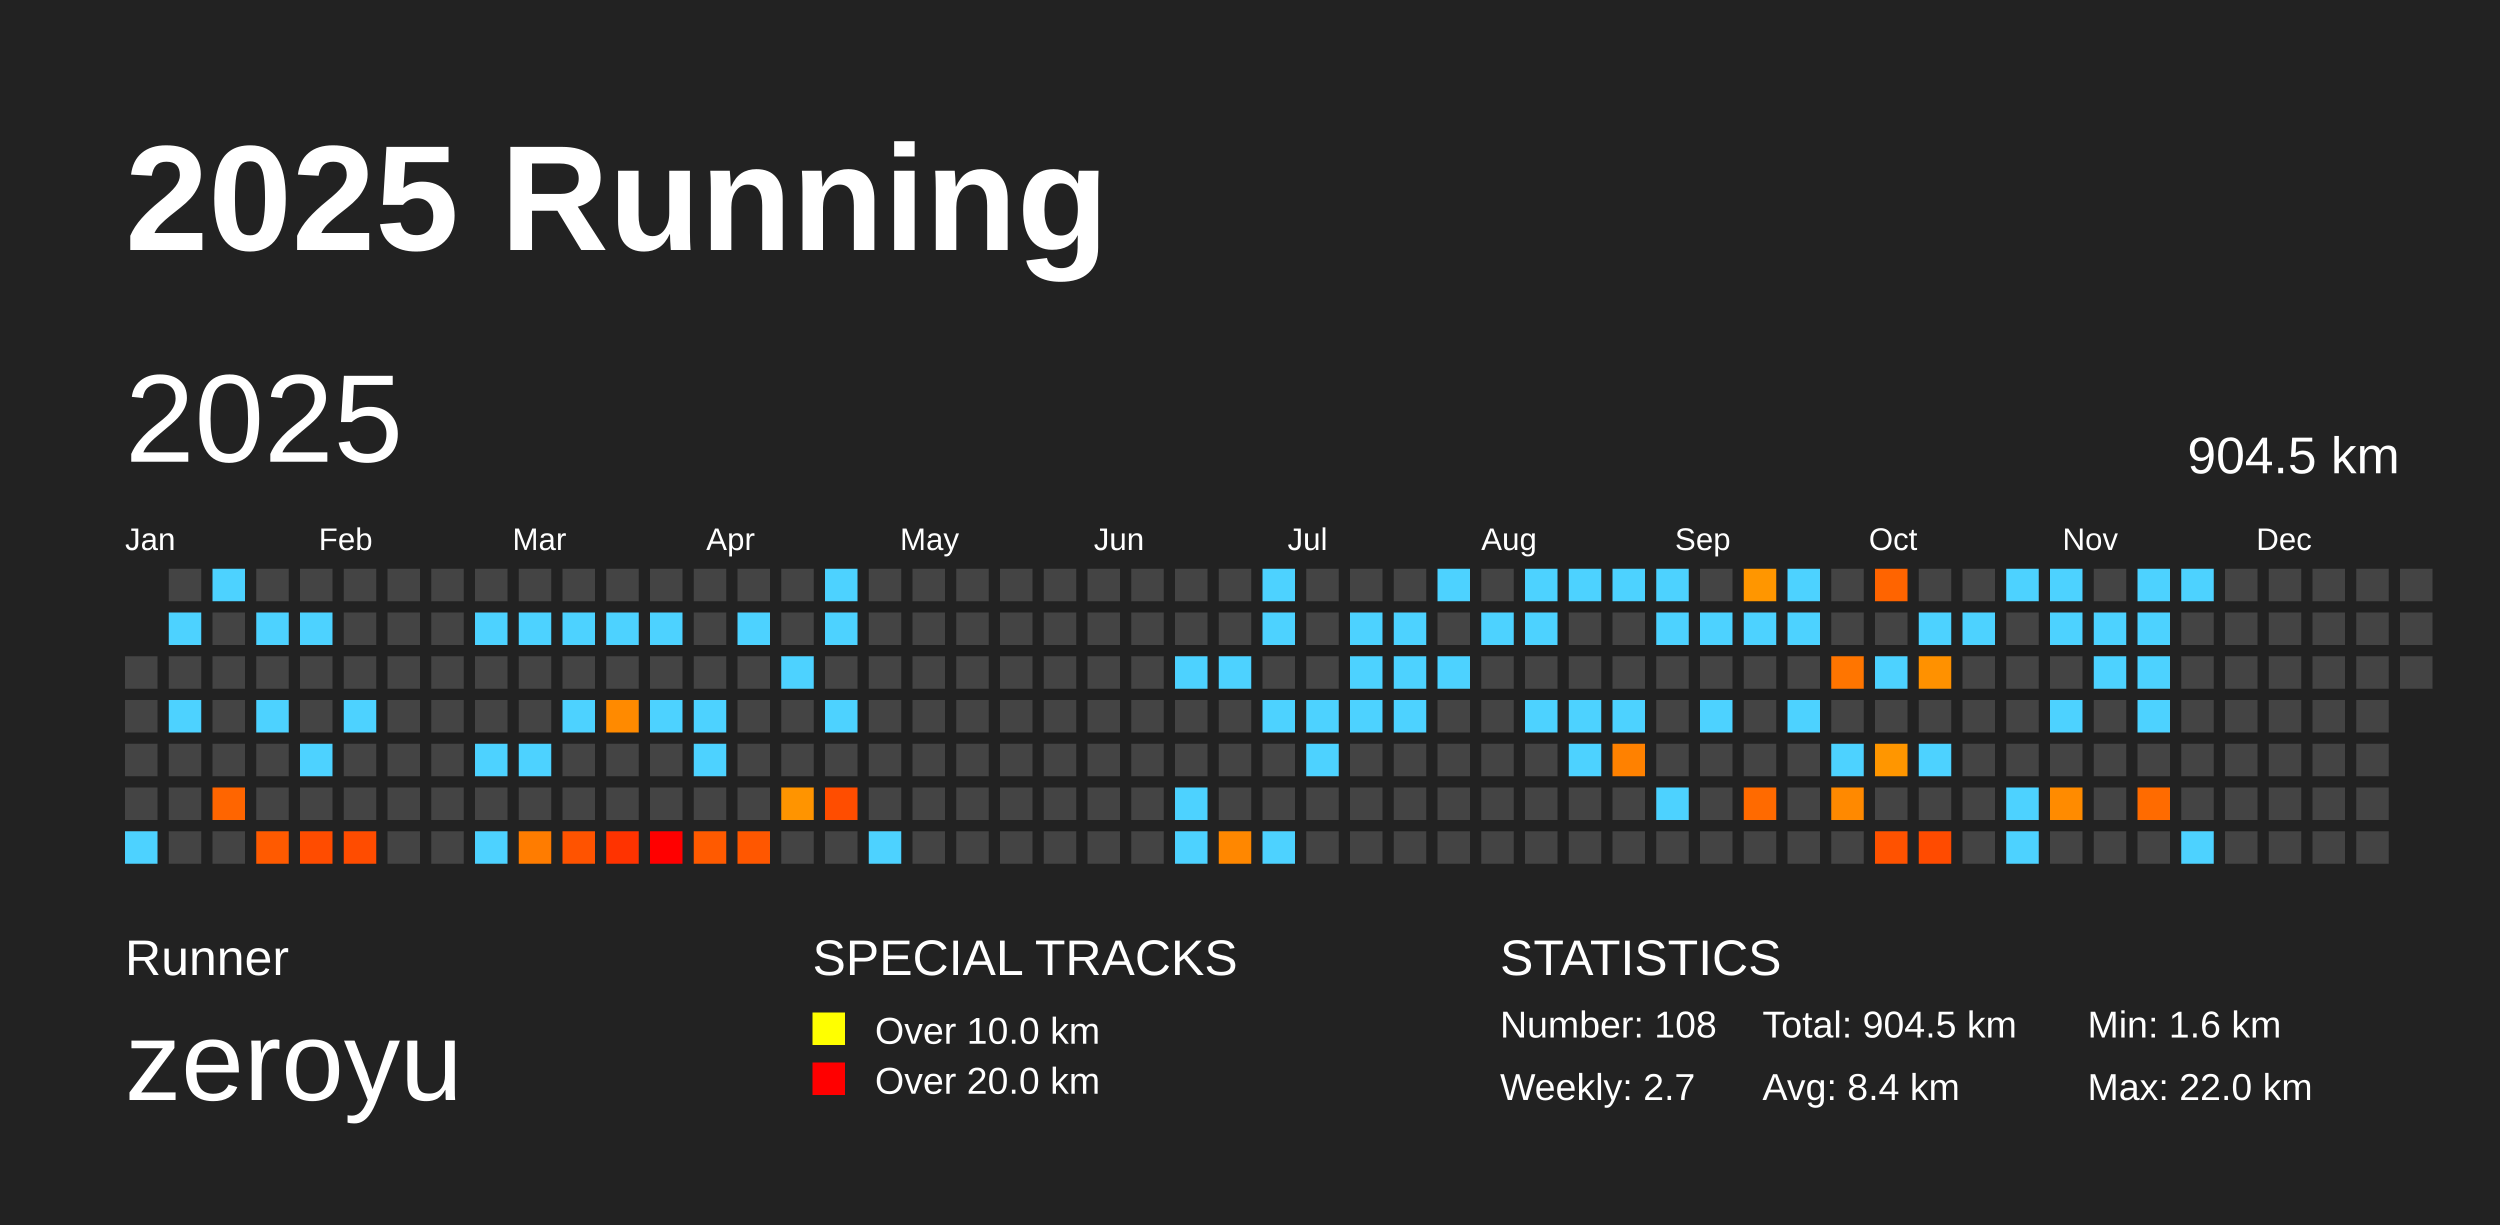
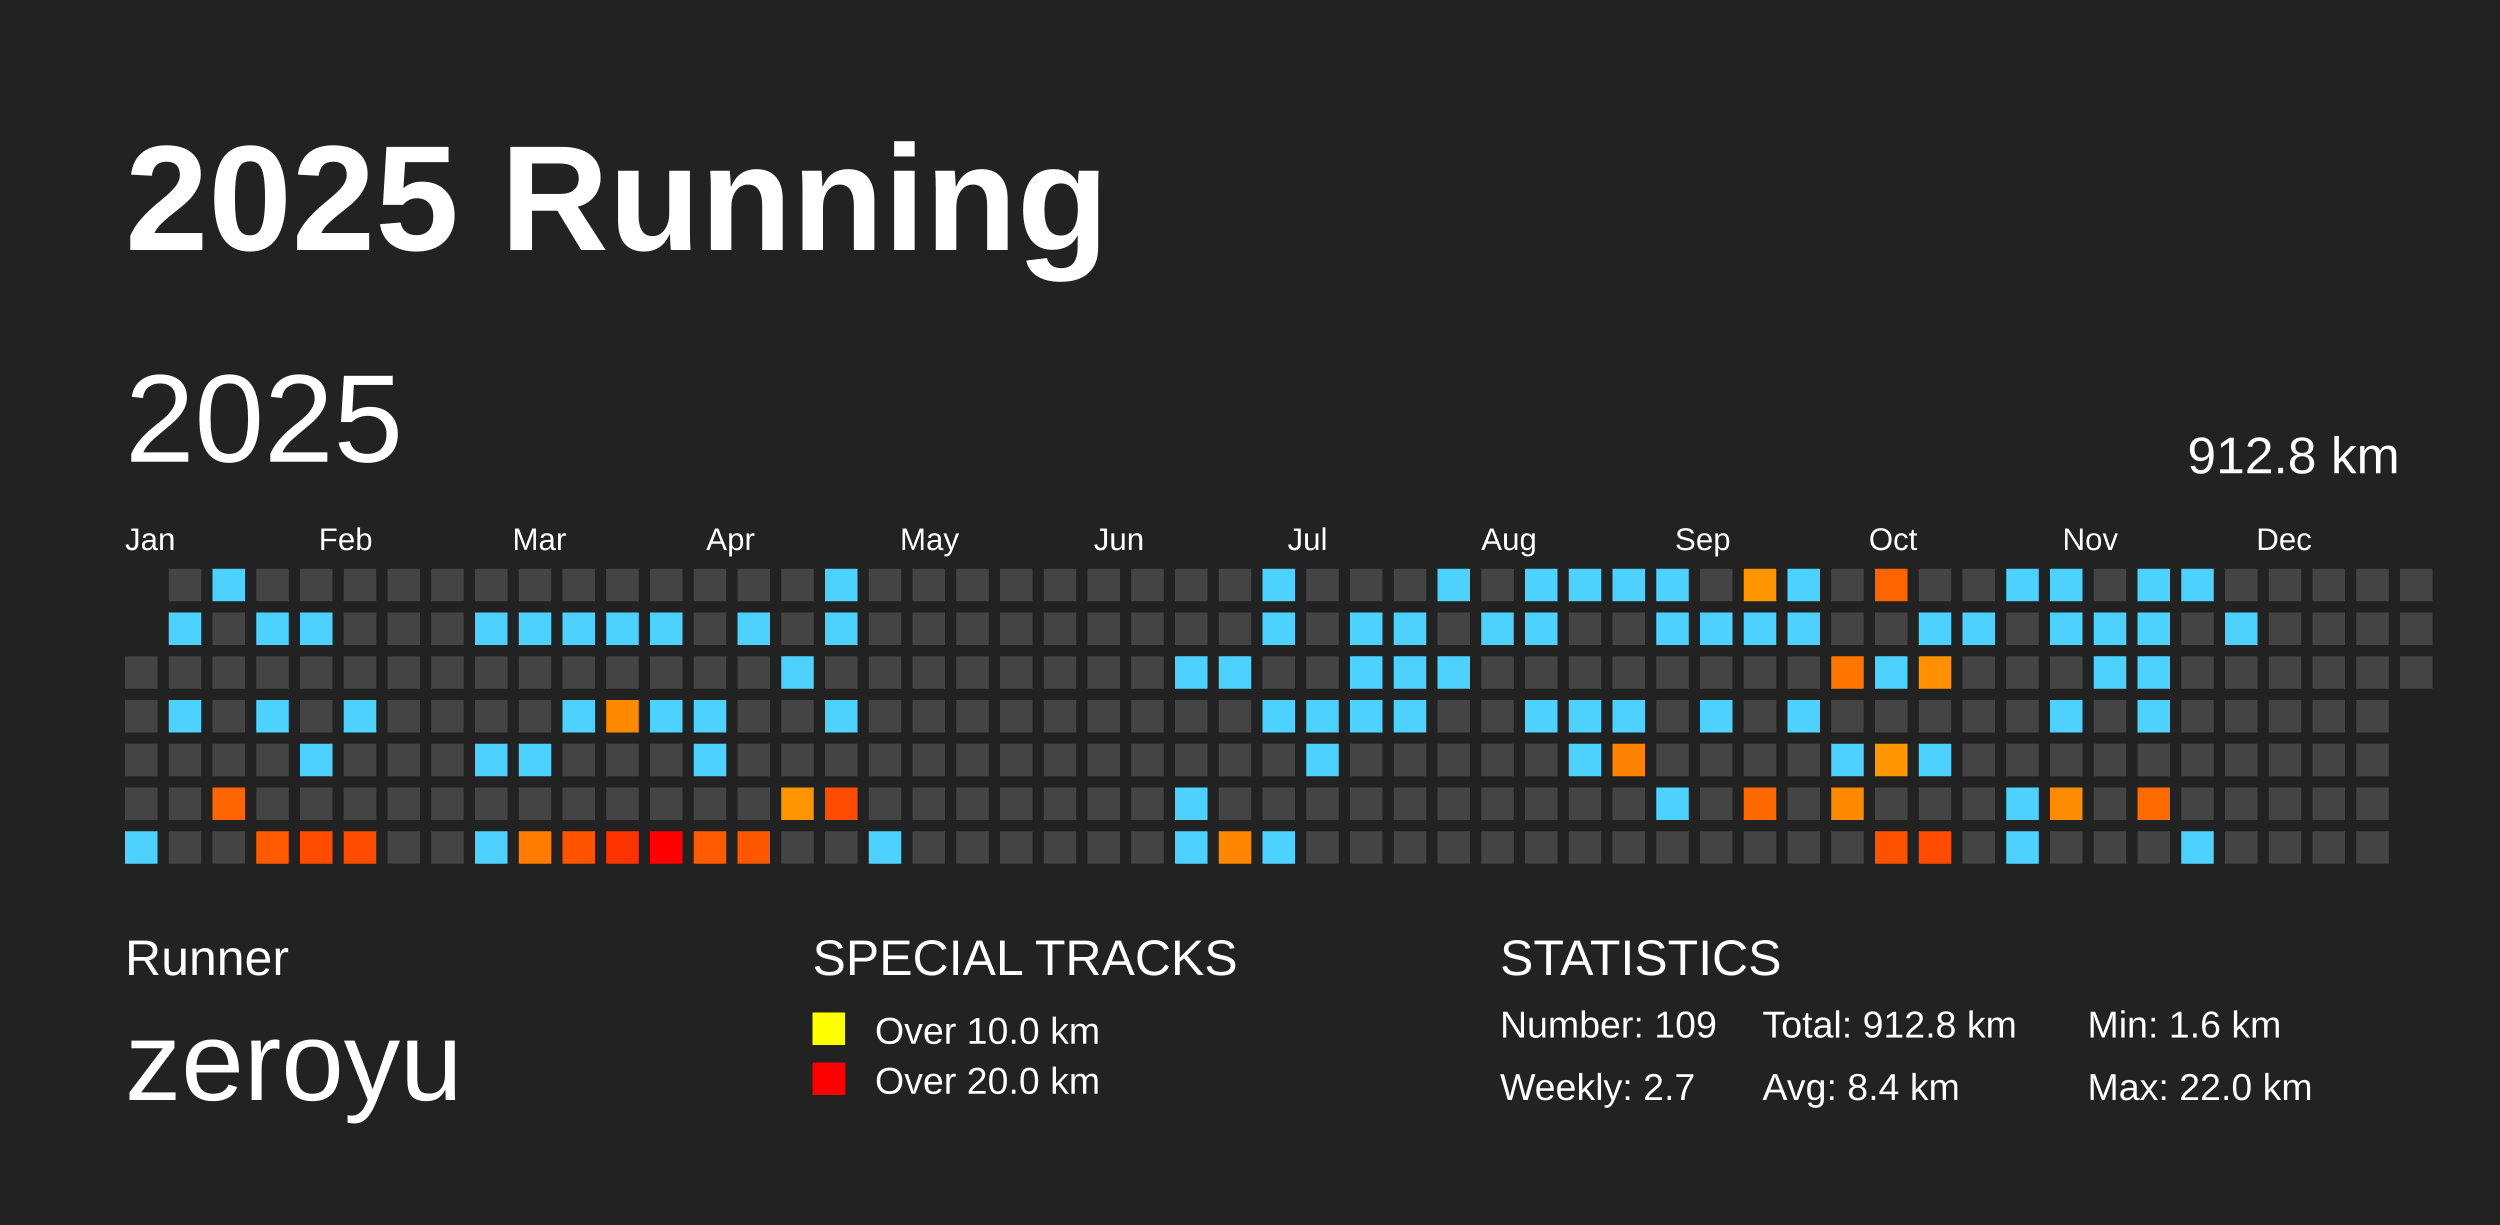
<svg xmlns="http://www.w3.org/2000/svg" baseProfile="full" height="98mm" version="1.1" viewBox="0,0,200,98" width="200mm">
  <defs />
  <rect fill="#222222" height="98" width="200" x="0" y="0" />
  <text fill="#FFFFFF" style="font-size:12px; font-family:Arial; font-weight:bold;" x="10" y="20">2025 Running</text>
  <text fill="#FFFFFF" style="font-size:4px; font-family:Arial" x="10" y="78">Runner</text>
  <text fill="#FFFFFF" style="font-size:9px; font-family:Arial" x="10" y="88">zeroyu</text>
  <text fill="#FFFFFF" style="font-size:4px; font-family:Arial" x="65" y="78">SPECIAL TRACKS</text>
  <rect fill="yellow" height="2.6" width="2.6" x="65" y="81" />
  <text fill="#FFFFFF" style="font-size:3px; font-family:Arial" x="70" y="83.5">Over 10.0 km</text>
  <rect fill="red" height="2.6" width="2.6" x="65" y="85" />
  <text fill="#FFFFFF" style="font-size:3px; font-family:Arial" x="70" y="87.5">Over 20.0 km</text>
  <text fill="#FFFFFF" style="font-size:4px; font-family:Arial" x="120" y="78">STATISTICS</text>
-   <text fill="#FFFFFF" style="font-size:3px; font-family:Arial" x="120" y="83">Number: 108</text>
+   <text fill="#FFFFFF" style="font-size:3px; font-family:Arial" x="120" y="83">Number: 109</text>
  <text fill="#FFFFFF" style="font-size:3px; font-family:Arial" x="120" y="88">Weekly: 2.7</text>
-   <text fill="#FFFFFF" style="font-size:3px; font-family:Arial" x="141" y="83">Total: 904.5 km</text>
+   <text fill="#FFFFFF" style="font-size:3px; font-family:Arial" x="141" y="83">Total: 912.8 km</text>
  <text fill="#FFFFFF" style="font-size:3px; font-family:Arial" x="141" y="88">Avg: 8.4 km</text>
  <text fill="#FFFFFF" style="font-size:3px; font-family:Arial" x="167" y="83">Min: 1.6 km</text>
  <text fill="#FFFFFF" style="font-size:3px; font-family:Arial" x="167" y="88">Max: 22.0 km</text>
  <text dominant-baseline="hanging" fill="#FFFFFF" style="font-size:10.0px; font-family:Arial;" x="10" y="30">2025</text>
-   <text dominant-baseline="hanging" fill="#FFFFFF" style="font-size:4.125px; font-family:Arial;" x="175" y="35">904.5 km</text>
+   <text dominant-baseline="hanging" fill="#FFFFFF" style="font-size:4.125px; font-family:Arial;" x="175" y="35">912.8 km</text>
  <text fill="#FFFFFF" style="font-size:2.5px; font-family:Arial" x="10.0" y="44">Jan</text>
  <text fill="#FFFFFF" style="font-size:2.5px; font-family:Arial" x="25.5" y="44">Feb</text>
  <text fill="#FFFFFF" style="font-size:2.5px; font-family:Arial" x="41.0" y="44">Mar</text>
  <text fill="#FFFFFF" style="font-size:2.5px; font-family:Arial" x="56.5" y="44">Apr</text>
  <text fill="#FFFFFF" style="font-size:2.5px; font-family:Arial" x="72.0" y="44">May</text>
  <text fill="#FFFFFF" style="font-size:2.5px; font-family:Arial" x="87.5" y="44">Jun</text>
  <text fill="#FFFFFF" style="font-size:2.5px; font-family:Arial" x="103.0" y="44">Jul</text>
  <text fill="#FFFFFF" style="font-size:2.5px; font-family:Arial" x="118.5" y="44">Aug</text>
  <text fill="#FFFFFF" style="font-size:2.5px; font-family:Arial" x="134.0" y="44">Sep</text>
  <text fill="#FFFFFF" style="font-size:2.5px; font-family:Arial" x="149.5" y="44">Oct</text>
  <text fill="#FFFFFF" style="font-size:2.5px; font-family:Arial" x="165.0" y="44">Nov</text>
  <text fill="#FFFFFF" style="font-size:2.5px; font-family:Arial" x="180.5" y="44">Dec</text>
  <rect fill="#444444" height="2.6" width="2.6" x="10.0" y="52.5" />
  <rect fill="#444444" height="2.6" width="2.6" x="10.0" y="56.0" />
  <rect fill="#444444" height="2.6" width="2.6" x="10.0" y="59.5" />
  <rect fill="#444444" height="2.6" width="2.6" x="10.0" y="63.0" />
  <rect fill="#4dd2ff" height="2.6" width="2.6" x="10.0" y="66.5" />
  <rect fill="#444444" height="2.6" width="2.6" x="13.5" y="45.5" />
  <rect fill="#4dd2ff" height="2.6" width="2.6" x="13.5" y="49.0" />
  <rect fill="#444444" height="2.6" width="2.6" x="13.5" y="52.5" />
  <rect fill="#4dd2ff" height="2.6" width="2.6" x="13.5" y="56.0" />
  <rect fill="#444444" height="2.6" width="2.6" x="13.5" y="59.5" />
  <rect fill="#444444" height="2.6" width="2.6" x="13.5" y="63.0" />
  <rect fill="#444444" height="2.6" width="2.6" x="13.5" y="66.5" />
  <rect fill="#4dd2ff" height="2.6" width="2.6" x="17.0" y="45.5" />
  <rect fill="#444444" height="2.6" width="2.6" x="17.0" y="49.0" />
  <rect fill="#444444" height="2.6" width="2.6" x="17.0" y="52.5" />
  <rect fill="#444444" height="2.6" width="2.6" x="17.0" y="56.0" />
  <rect fill="#444444" height="2.6" width="2.6" x="17.0" y="59.5" />
  <rect fill="#ff6500" height="2.6" width="2.6" x="17.0" y="63.0" />
  <rect fill="#444444" height="2.6" width="2.6" x="17.0" y="66.5" />
  <rect fill="#444444" height="2.6" width="2.6" x="20.5" y="45.5" />
  <rect fill="#4dd2ff" height="2.6" width="2.6" x="20.5" y="49.0" />
  <rect fill="#444444" height="2.6" width="2.6" x="20.5" y="52.5" />
  <rect fill="#4dd2ff" height="2.6" width="2.6" x="20.5" y="56.0" />
  <rect fill="#444444" height="2.6" width="2.6" x="20.5" y="59.5" />
  <rect fill="#444444" height="2.6" width="2.6" x="20.5" y="63.0" />
  <rect fill="#ff5a00" height="2.6" width="2.6" x="20.5" y="66.5" />
  <rect fill="#444444" height="2.6" width="2.6" x="24.0" y="45.5" />
  <rect fill="#4dd2ff" height="2.6" width="2.6" x="24.0" y="49.0" />
  <rect fill="#444444" height="2.6" width="2.6" x="24.0" y="52.5" />
  <rect fill="#444444" height="2.6" width="2.6" x="24.0" y="56.0" />
  <rect fill="#4dd2ff" height="2.6" width="2.6" x="24.0" y="59.5" />
  <rect fill="#444444" height="2.6" width="2.6" x="24.0" y="63.0" />
  <rect fill="#ff4c00" height="2.6" width="2.6" x="24.0" y="66.5" />
  <rect fill="#444444" height="2.6" width="2.6" x="27.5" y="45.5" />
  <rect fill="#444444" height="2.6" width="2.6" x="27.5" y="49.0" />
  <rect fill="#444444" height="2.6" width="2.6" x="27.5" y="52.5" />
  <rect fill="#4dd2ff" height="2.6" width="2.6" x="27.5" y="56.0" />
  <rect fill="#444444" height="2.6" width="2.6" x="27.5" y="59.5" />
  <rect fill="#444444" height="2.6" width="2.6" x="27.5" y="63.0" />
  <rect fill="#ff4c00" height="2.6" width="2.6" x="27.5" y="66.5" />
  <rect fill="#444444" height="2.6" width="2.6" x="31.0" y="45.5" />
  <rect fill="#444444" height="2.6" width="2.6" x="31.0" y="49.0" />
  <rect fill="#444444" height="2.6" width="2.6" x="31.0" y="52.5" />
  <rect fill="#444444" height="2.6" width="2.6" x="31.0" y="56.0" />
  <rect fill="#444444" height="2.6" width="2.6" x="31.0" y="59.5" />
  <rect fill="#444444" height="2.6" width="2.6" x="31.0" y="63.0" />
  <rect fill="#444444" height="2.6" width="2.6" x="31.0" y="66.5" />
  <rect fill="#444444" height="2.6" width="2.6" x="34.5" y="45.5" />
  <rect fill="#444444" height="2.6" width="2.6" x="34.5" y="49.0" />
  <rect fill="#444444" height="2.6" width="2.6" x="34.5" y="52.5" />
  <rect fill="#444444" height="2.6" width="2.6" x="34.5" y="56.0" />
  <rect fill="#444444" height="2.6" width="2.6" x="34.5" y="59.5" />
  <rect fill="#444444" height="2.6" width="2.6" x="34.5" y="63.0" />
  <rect fill="#444444" height="2.6" width="2.6" x="34.5" y="66.5" />
  <rect fill="#444444" height="2.6" width="2.6" x="38.0" y="45.5" />
  <rect fill="#4dd2ff" height="2.6" width="2.6" x="38.0" y="49.0" />
  <rect fill="#444444" height="2.6" width="2.6" x="38.0" y="52.5" />
  <rect fill="#444444" height="2.6" width="2.6" x="38.0" y="56.0" />
  <rect fill="#4dd2ff" height="2.6" width="2.6" x="38.0" y="59.5" />
  <rect fill="#444444" height="2.6" width="2.6" x="38.0" y="63.0" />
  <rect fill="#4dd2ff" height="2.6" width="2.6" x="38.0" y="66.5" />
  <rect fill="#444444" height="2.6" width="2.6" x="41.5" y="45.5" />
  <rect fill="#4dd2ff" height="2.6" width="2.6" x="41.5" y="49.0" />
  <rect fill="#444444" height="2.6" width="2.6" x="41.5" y="52.5" />
  <rect fill="#444444" height="2.6" width="2.6" x="41.5" y="56.0" />
  <rect fill="#4dd2ff" height="2.6" width="2.6" x="41.5" y="59.5" />
  <rect fill="#444444" height="2.6" width="2.6" x="41.5" y="63.0" />
  <rect fill="#ff7c00" height="2.6" width="2.6" x="41.5" y="66.5" />
  <rect fill="#444444" height="2.6" width="2.6" x="45.0" y="45.5" />
  <rect fill="#4dd2ff" height="2.6" width="2.6" x="45.0" y="49.0" />
  <rect fill="#444444" height="2.6" width="2.6" x="45.0" y="52.5" />
  <rect fill="#4dd2ff" height="2.6" width="2.6" x="45.0" y="56.0" />
  <rect fill="#444444" height="2.6" width="2.6" x="45.0" y="59.5" />
  <rect fill="#444444" height="2.6" width="2.6" x="45.0" y="63.0" />
  <rect fill="#ff5300" height="2.6" width="2.6" x="45.0" y="66.5" />
  <rect fill="#444444" height="2.6" width="2.6" x="48.5" y="45.5" />
  <rect fill="#4dd2ff" height="2.6" width="2.6" x="48.5" y="49.0" />
  <rect fill="#444444" height="2.6" width="2.6" x="48.5" y="52.5" />
  <rect fill="#ff8a00" height="2.6" width="2.6" x="48.5" y="56.0" />
  <rect fill="#444444" height="2.6" width="2.6" x="48.5" y="59.5" />
  <rect fill="#444444" height="2.6" width="2.6" x="48.5" y="63.0" />
  <rect fill="#ff3300" height="2.6" width="2.6" x="48.5" y="66.5" />
  <rect fill="#444444" height="2.6" width="2.6" x="52.0" y="45.5" />
  <rect fill="#4dd2ff" height="2.6" width="2.6" x="52.0" y="49.0" />
  <rect fill="#444444" height="2.6" width="2.6" x="52.0" y="52.5" />
  <rect fill="#4dd2ff" height="2.6" width="2.6" x="52.0" y="56.0" />
  <rect fill="#444444" height="2.6" width="2.6" x="52.0" y="59.5" />
  <rect fill="#444444" height="2.6" width="2.6" x="52.0" y="63.0" />
  <rect fill="red" height="2.6" width="2.6" x="52.0" y="66.5" />
  <rect fill="#444444" height="2.6" width="2.6" x="55.5" y="45.5" />
  <rect fill="#444444" height="2.6" width="2.6" x="55.5" y="49.0" />
  <rect fill="#444444" height="2.6" width="2.6" x="55.5" y="52.5" />
  <rect fill="#4dd2ff" height="2.6" width="2.6" x="55.5" y="56.0" />
  <rect fill="#4dd2ff" height="2.6" width="2.6" x="55.5" y="59.5" />
  <rect fill="#444444" height="2.6" width="2.6" x="55.5" y="63.0" />
  <rect fill="#ff5a00" height="2.6" width="2.6" x="55.5" y="66.5" />
  <rect fill="#444444" height="2.6" width="2.6" x="59.0" y="45.5" />
  <rect fill="#4dd2ff" height="2.6" width="2.6" x="59.0" y="49.0" />
  <rect fill="#444444" height="2.6" width="2.6" x="59.0" y="52.5" />
  <rect fill="#444444" height="2.6" width="2.6" x="59.0" y="56.0" />
  <rect fill="#444444" height="2.6" width="2.6" x="59.0" y="59.5" />
  <rect fill="#444444" height="2.6" width="2.6" x="59.0" y="63.0" />
  <rect fill="#ff5700" height="2.6" width="2.6" x="59.0" y="66.5" />
  <rect fill="#444444" height="2.6" width="2.6" x="62.5" y="45.5" />
  <rect fill="#444444" height="2.6" width="2.6" x="62.5" y="49.0" />
  <rect fill="#4dd2ff" height="2.6" width="2.6" x="62.5" y="52.5" />
  <rect fill="#444444" height="2.6" width="2.6" x="62.5" y="56.0" />
  <rect fill="#444444" height="2.6" width="2.6" x="62.5" y="59.5" />
  <rect fill="#ff9400" height="2.6" width="2.6" x="62.5" y="63.0" />
  <rect fill="#444444" height="2.6" width="2.6" x="62.5" y="66.5" />
  <rect fill="#4dd2ff" height="2.6" width="2.6" x="66.0" y="45.5" />
  <rect fill="#4dd2ff" height="2.6" width="2.6" x="66.0" y="49.0" />
  <rect fill="#444444" height="2.6" width="2.6" x="66.0" y="52.5" />
  <rect fill="#4dd2ff" height="2.6" width="2.6" x="66.0" y="56.0" />
  <rect fill="#444444" height="2.6" width="2.6" x="66.0" y="59.5" />
  <rect fill="#ff4d00" height="2.6" width="2.6" x="66.0" y="63.0" />
  <rect fill="#444444" height="2.6" width="2.6" x="66.0" y="66.5" />
  <rect fill="#444444" height="2.6" width="2.6" x="69.5" y="45.5" />
  <rect fill="#444444" height="2.6" width="2.6" x="69.5" y="49.0" />
  <rect fill="#444444" height="2.6" width="2.6" x="69.5" y="52.5" />
  <rect fill="#444444" height="2.6" width="2.6" x="69.5" y="56.0" />
  <rect fill="#444444" height="2.6" width="2.6" x="69.5" y="59.5" />
  <rect fill="#444444" height="2.6" width="2.6" x="69.5" y="63.0" />
  <rect fill="#4dd2ff" height="2.6" width="2.6" x="69.5" y="66.5" />
  <rect fill="#444444" height="2.6" width="2.6" x="73.0" y="45.5" />
  <rect fill="#444444" height="2.6" width="2.6" x="73.0" y="49.0" />
  <rect fill="#444444" height="2.6" width="2.6" x="73.0" y="52.5" />
  <rect fill="#444444" height="2.6" width="2.6" x="73.0" y="56.0" />
  <rect fill="#444444" height="2.6" width="2.6" x="73.0" y="59.5" />
  <rect fill="#444444" height="2.6" width="2.6" x="73.0" y="63.0" />
  <rect fill="#444444" height="2.6" width="2.6" x="73.0" y="66.5" />
  <rect fill="#444444" height="2.6" width="2.6" x="76.5" y="45.5" />
  <rect fill="#444444" height="2.6" width="2.6" x="76.5" y="49.0" />
  <rect fill="#444444" height="2.6" width="2.6" x="76.5" y="52.5" />
  <rect fill="#444444" height="2.6" width="2.6" x="76.5" y="56.0" />
  <rect fill="#444444" height="2.6" width="2.6" x="76.5" y="59.5" />
  <rect fill="#444444" height="2.6" width="2.6" x="76.5" y="63.0" />
  <rect fill="#444444" height="2.6" width="2.6" x="76.5" y="66.5" />
  <rect fill="#444444" height="2.6" width="2.6" x="80.0" y="45.5" />
  <rect fill="#444444" height="2.6" width="2.6" x="80.0" y="49.0" />
  <rect fill="#444444" height="2.6" width="2.6" x="80.0" y="52.5" />
  <rect fill="#444444" height="2.6" width="2.6" x="80.0" y="56.0" />
  <rect fill="#444444" height="2.6" width="2.6" x="80.0" y="59.5" />
  <rect fill="#444444" height="2.6" width="2.6" x="80.0" y="63.0" />
  <rect fill="#444444" height="2.6" width="2.6" x="80.0" y="66.5" />
  <rect fill="#444444" height="2.6" width="2.6" x="83.5" y="45.5" />
  <rect fill="#444444" height="2.6" width="2.6" x="83.5" y="49.0" />
  <rect fill="#444444" height="2.6" width="2.6" x="83.5" y="52.5" />
  <rect fill="#444444" height="2.6" width="2.6" x="83.5" y="56.0" />
  <rect fill="#444444" height="2.6" width="2.6" x="83.5" y="59.5" />
  <rect fill="#444444" height="2.6" width="2.6" x="83.5" y="63.0" />
  <rect fill="#444444" height="2.6" width="2.6" x="83.5" y="66.5" />
  <rect fill="#444444" height="2.6" width="2.6" x="87.0" y="45.5" />
  <rect fill="#444444" height="2.6" width="2.6" x="87.0" y="49.0" />
  <rect fill="#444444" height="2.6" width="2.6" x="87.0" y="52.5" />
  <rect fill="#444444" height="2.6" width="2.6" x="87.0" y="56.0" />
  <rect fill="#444444" height="2.6" width="2.6" x="87.0" y="59.5" />
  <rect fill="#444444" height="2.6" width="2.6" x="87.0" y="63.0" />
  <rect fill="#444444" height="2.6" width="2.6" x="87.0" y="66.5" />
  <rect fill="#444444" height="2.6" width="2.6" x="90.5" y="45.5" />
  <rect fill="#444444" height="2.6" width="2.6" x="90.5" y="49.0" />
  <rect fill="#444444" height="2.6" width="2.6" x="90.5" y="52.5" />
  <rect fill="#444444" height="2.6" width="2.6" x="90.5" y="56.0" />
  <rect fill="#444444" height="2.6" width="2.6" x="90.5" y="59.5" />
  <rect fill="#444444" height="2.6" width="2.6" x="90.5" y="63.0" />
  <rect fill="#444444" height="2.6" width="2.6" x="90.5" y="66.5" />
  <rect fill="#444444" height="2.6" width="2.6" x="94.0" y="45.5" />
  <rect fill="#444444" height="2.6" width="2.6" x="94.0" y="49.0" />
  <rect fill="#4dd2ff" height="2.6" width="2.6" x="94.0" y="52.5" />
  <rect fill="#444444" height="2.6" width="2.6" x="94.0" y="56.0" />
  <rect fill="#444444" height="2.6" width="2.6" x="94.0" y="59.5" />
  <rect fill="#4dd2ff" height="2.6" width="2.6" x="94.0" y="63.0" />
  <rect fill="#4dd2ff" height="2.6" width="2.6" x="94.0" y="66.5" />
  <rect fill="#444444" height="2.6" width="2.6" x="97.5" y="45.5" />
  <rect fill="#444444" height="2.6" width="2.6" x="97.5" y="49.0" />
  <rect fill="#4dd2ff" height="2.6" width="2.6" x="97.5" y="52.5" />
  <rect fill="#444444" height="2.6" width="2.6" x="97.5" y="56.0" />
  <rect fill="#444444" height="2.6" width="2.6" x="97.5" y="59.5" />
  <rect fill="#444444" height="2.6" width="2.6" x="97.5" y="63.0" />
  <rect fill="#ff8700" height="2.6" width="2.6" x="97.5" y="66.5" />
  <rect fill="#4dd2ff" height="2.6" width="2.6" x="101.0" y="45.5" />
  <rect fill="#4dd2ff" height="2.6" width="2.6" x="101.0" y="49.0" />
  <rect fill="#444444" height="2.6" width="2.6" x="101.0" y="52.5" />
  <rect fill="#4dd2ff" height="2.6" width="2.6" x="101.0" y="56.0" />
  <rect fill="#444444" height="2.6" width="2.6" x="101.0" y="59.5" />
  <rect fill="#444444" height="2.6" width="2.6" x="101.0" y="63.0" />
  <rect fill="#4dd2ff" height="2.6" width="2.6" x="101.0" y="66.5" />
  <rect fill="#444444" height="2.6" width="2.6" x="104.5" y="45.5" />
  <rect fill="#444444" height="2.6" width="2.6" x="104.5" y="49.0" />
  <rect fill="#444444" height="2.6" width="2.6" x="104.5" y="52.5" />
  <rect fill="#4dd2ff" height="2.6" width="2.6" x="104.5" y="56.0" />
  <rect fill="#4dd2ff" height="2.6" width="2.6" x="104.5" y="59.5" />
  <rect fill="#444444" height="2.6" width="2.6" x="104.5" y="63.0" />
  <rect fill="#444444" height="2.6" width="2.6" x="104.5" y="66.5" />
  <rect fill="#444444" height="2.6" width="2.6" x="108.0" y="45.5" />
  <rect fill="#4dd2ff" height="2.6" width="2.6" x="108.0" y="49.0" />
  <rect fill="#4dd2ff" height="2.6" width="2.6" x="108.0" y="52.5" />
  <rect fill="#4dd2ff" height="2.6" width="2.6" x="108.0" y="56.0" />
  <rect fill="#444444" height="2.6" width="2.6" x="108.0" y="59.5" />
  <rect fill="#444444" height="2.6" width="2.6" x="108.0" y="63.0" />
  <rect fill="#444444" height="2.6" width="2.6" x="108.0" y="66.5" />
  <rect fill="#444444" height="2.6" width="2.6" x="111.5" y="45.5" />
  <rect fill="#4dd2ff" height="2.6" width="2.6" x="111.5" y="49.0" />
  <rect fill="#4dd2ff" height="2.6" width="2.6" x="111.5" y="52.5" />
  <rect fill="#4dd2ff" height="2.6" width="2.6" x="111.5" y="56.0" />
  <rect fill="#444444" height="2.6" width="2.6" x="111.5" y="59.5" />
  <rect fill="#444444" height="2.6" width="2.6" x="111.5" y="63.0" />
  <rect fill="#444444" height="2.6" width="2.6" x="111.5" y="66.5" />
  <rect fill="#4dd2ff" height="2.6" width="2.6" x="115.0" y="45.5" />
  <rect fill="#444444" height="2.6" width="2.6" x="115.0" y="49.0" />
  <rect fill="#4dd2ff" height="2.6" width="2.6" x="115.0" y="52.5" />
  <rect fill="#444444" height="2.6" width="2.6" x="115.0" y="56.0" />
  <rect fill="#444444" height="2.6" width="2.6" x="115.0" y="59.5" />
  <rect fill="#444444" height="2.6" width="2.6" x="115.0" y="63.0" />
  <rect fill="#444444" height="2.6" width="2.6" x="115.0" y="66.5" />
  <rect fill="#444444" height="2.6" width="2.6" x="118.5" y="45.5" />
  <rect fill="#4dd2ff" height="2.6" width="2.6" x="118.5" y="49.0" />
  <rect fill="#444444" height="2.6" width="2.6" x="118.5" y="52.5" />
  <rect fill="#444444" height="2.6" width="2.6" x="118.5" y="56.0" />
  <rect fill="#444444" height="2.6" width="2.6" x="118.5" y="59.5" />
  <rect fill="#444444" height="2.6" width="2.6" x="118.5" y="63.0" />
  <rect fill="#444444" height="2.6" width="2.6" x="118.5" y="66.5" />
  <rect fill="#4dd2ff" height="2.6" width="2.6" x="122.0" y="45.5" />
  <rect fill="#4dd2ff" height="2.6" width="2.6" x="122.0" y="49.0" />
  <rect fill="#444444" height="2.6" width="2.6" x="122.0" y="52.5" />
  <rect fill="#4dd2ff" height="2.6" width="2.6" x="122.0" y="56.0" />
  <rect fill="#444444" height="2.6" width="2.6" x="122.0" y="59.5" />
  <rect fill="#444444" height="2.6" width="2.6" x="122.0" y="63.0" />
  <rect fill="#444444" height="2.6" width="2.6" x="122.0" y="66.5" />
  <rect fill="#4dd2ff" height="2.6" width="2.6" x="125.5" y="45.5" />
  <rect fill="#444444" height="2.6" width="2.6" x="125.5" y="49.0" />
  <rect fill="#444444" height="2.6" width="2.6" x="125.5" y="52.5" />
  <rect fill="#4dd2ff" height="2.6" width="2.6" x="125.5" y="56.0" />
  <rect fill="#4dd2ff" height="2.6" width="2.6" x="125.5" y="59.5" />
  <rect fill="#444444" height="2.6" width="2.6" x="125.5" y="63.0" />
  <rect fill="#444444" height="2.6" width="2.6" x="125.5" y="66.5" />
  <rect fill="#4dd2ff" height="2.6" width="2.6" x="129.0" y="45.5" />
  <rect fill="#444444" height="2.6" width="2.6" x="129.0" y="49.0" />
  <rect fill="#444444" height="2.6" width="2.6" x="129.0" y="52.5" />
  <rect fill="#4dd2ff" height="2.6" width="2.6" x="129.0" y="56.0" />
  <rect fill="#ff8100" height="2.6" width="2.6" x="129.0" y="59.5" />
  <rect fill="#444444" height="2.6" width="2.6" x="129.0" y="63.0" />
  <rect fill="#444444" height="2.6" width="2.6" x="129.0" y="66.5" />
  <rect fill="#4dd2ff" height="2.6" width="2.6" x="132.5" y="45.5" />
  <rect fill="#4dd2ff" height="2.6" width="2.6" x="132.5" y="49.0" />
  <rect fill="#444444" height="2.6" width="2.6" x="132.5" y="52.5" />
  <rect fill="#444444" height="2.6" width="2.6" x="132.5" y="56.0" />
  <rect fill="#444444" height="2.6" width="2.6" x="132.5" y="59.5" />
  <rect fill="#4dd2ff" height="2.6" width="2.6" x="132.5" y="63.0" />
  <rect fill="#444444" height="2.6" width="2.6" x="132.5" y="66.5" />
  <rect fill="#444444" height="2.6" width="2.6" x="136.0" y="45.5" />
  <rect fill="#4dd2ff" height="2.6" width="2.6" x="136.0" y="49.0" />
  <rect fill="#444444" height="2.6" width="2.6" x="136.0" y="52.5" />
  <rect fill="#4dd2ff" height="2.6" width="2.6" x="136.0" y="56.0" />
  <rect fill="#444444" height="2.6" width="2.6" x="136.0" y="59.5" />
  <rect fill="#444444" height="2.6" width="2.6" x="136.0" y="63.0" />
  <rect fill="#444444" height="2.6" width="2.6" x="136.0" y="66.5" />
  <rect fill="#ff9600" height="2.6" width="2.6" x="139.5" y="45.5" />
  <rect fill="#4dd2ff" height="2.6" width="2.6" x="139.5" y="49.0" />
  <rect fill="#444444" height="2.6" width="2.6" x="139.5" y="52.5" />
  <rect fill="#444444" height="2.6" width="2.6" x="139.5" y="56.0" />
  <rect fill="#444444" height="2.6" width="2.6" x="139.5" y="59.5" />
  <rect fill="#ff6a00" height="2.6" width="2.6" x="139.5" y="63.0" />
  <rect fill="#444444" height="2.6" width="2.6" x="139.5" y="66.5" />
  <rect fill="#4dd2ff" height="2.6" width="2.6" x="143.0" y="45.5" />
  <rect fill="#4dd2ff" height="2.6" width="2.6" x="143.0" y="49.0" />
  <rect fill="#444444" height="2.6" width="2.6" x="143.0" y="52.5" />
  <rect fill="#4dd2ff" height="2.6" width="2.6" x="143.0" y="56.0" />
  <rect fill="#444444" height="2.6" width="2.6" x="143.0" y="59.5" />
  <rect fill="#444444" height="2.6" width="2.6" x="143.0" y="63.0" />
  <rect fill="#444444" height="2.6" width="2.6" x="143.0" y="66.5" />
  <rect fill="#444444" height="2.6" width="2.6" x="146.5" y="45.5" />
  <rect fill="#444444" height="2.6" width="2.6" x="146.5" y="49.0" />
  <rect fill="#ff7500" height="2.6" width="2.6" x="146.5" y="52.5" />
  <rect fill="#444444" height="2.6" width="2.6" x="146.5" y="56.0" />
  <rect fill="#4dd2ff" height="2.6" width="2.6" x="146.5" y="59.5" />
  <rect fill="#ff8900" height="2.6" width="2.6" x="146.5" y="63.0" />
  <rect fill="#444444" height="2.6" width="2.6" x="146.5" y="66.5" />
  <rect fill="#ff6400" height="2.6" width="2.6" x="150.0" y="45.5" />
  <rect fill="#444444" height="2.6" width="2.6" x="150.0" y="49.0" />
  <rect fill="#4dd2ff" height="2.6" width="2.6" x="150.0" y="52.5" />
  <rect fill="#444444" height="2.6" width="2.6" x="150.0" y="56.0" />
  <rect fill="#ff9600" height="2.6" width="2.6" x="150.0" y="59.5" />
  <rect fill="#444444" height="2.6" width="2.6" x="150.0" y="63.0" />
  <rect fill="#ff5200" height="2.6" width="2.6" x="150.0" y="66.5" />
  <rect fill="#444444" height="2.6" width="2.6" x="153.5" y="45.5" />
  <rect fill="#4dd2ff" height="2.6" width="2.6" x="153.5" y="49.0" />
  <rect fill="#ff9100" height="2.6" width="2.6" x="153.5" y="52.5" />
  <rect fill="#444444" height="2.6" width="2.6" x="153.5" y="56.0" />
  <rect fill="#4dd2ff" height="2.6" width="2.6" x="153.5" y="59.5" />
  <rect fill="#444444" height="2.6" width="2.6" x="153.5" y="63.0" />
  <rect fill="#ff4b00" height="2.6" width="2.6" x="153.5" y="66.5" />
  <rect fill="#444444" height="2.6" width="2.6" x="157.0" y="45.5" />
  <rect fill="#4dd2ff" height="2.6" width="2.6" x="157.0" y="49.0" />
  <rect fill="#444444" height="2.6" width="2.6" x="157.0" y="52.5" />
  <rect fill="#444444" height="2.6" width="2.6" x="157.0" y="56.0" />
  <rect fill="#444444" height="2.6" width="2.6" x="157.0" y="59.5" />
  <rect fill="#444444" height="2.6" width="2.6" x="157.0" y="63.0" />
  <rect fill="#444444" height="2.6" width="2.6" x="157.0" y="66.5" />
  <rect fill="#4dd2ff" height="2.6" width="2.6" x="160.5" y="45.5" />
  <rect fill="#444444" height="2.6" width="2.6" x="160.5" y="49.0" />
  <rect fill="#444444" height="2.6" width="2.6" x="160.5" y="52.5" />
  <rect fill="#444444" height="2.6" width="2.6" x="160.5" y="56.0" />
  <rect fill="#444444" height="2.6" width="2.6" x="160.5" y="59.5" />
  <rect fill="#4dd2ff" height="2.6" width="2.6" x="160.5" y="63.0" />
  <rect fill="#4dd2ff" height="2.6" width="2.6" x="160.5" y="66.5" />
  <rect fill="#4dd2ff" height="2.6" width="2.6" x="164.0" y="45.5" />
  <rect fill="#4dd2ff" height="2.6" width="2.6" x="164.0" y="49.0" />
  <rect fill="#444444" height="2.6" width="2.6" x="164.0" y="52.5" />
  <rect fill="#4dd2ff" height="2.6" width="2.6" x="164.0" y="56.0" />
  <rect fill="#444444" height="2.6" width="2.6" x="164.0" y="59.5" />
  <rect fill="#ff8b00" height="2.6" width="2.6" x="164.0" y="63.0" />
  <rect fill="#444444" height="2.6" width="2.6" x="164.0" y="66.5" />
  <rect fill="#444444" height="2.6" width="2.6" x="167.5" y="45.5" />
  <rect fill="#4dd2ff" height="2.6" width="2.6" x="167.5" y="49.0" />
  <rect fill="#4dd2ff" height="2.6" width="2.6" x="167.5" y="52.5" />
  <rect fill="#444444" height="2.6" width="2.6" x="167.5" y="56.0" />
  <rect fill="#444444" height="2.6" width="2.6" x="167.5" y="59.5" />
  <rect fill="#444444" height="2.6" width="2.6" x="167.5" y="63.0" />
  <rect fill="#444444" height="2.6" width="2.6" x="167.5" y="66.5" />
  <rect fill="#4dd2ff" height="2.6" width="2.6" x="171.0" y="45.5" />
  <rect fill="#4dd2ff" height="2.6" width="2.6" x="171.0" y="49.0" />
  <rect fill="#4dd2ff" height="2.6" width="2.6" x="171.0" y="52.5" />
  <rect fill="#4dd2ff" height="2.6" width="2.6" x="171.0" y="56.0" />
  <rect fill="#444444" height="2.6" width="2.6" x="171.0" y="59.5" />
  <rect fill="#ff6b00" height="2.6" width="2.6" x="171.0" y="63.0" />
  <rect fill="#444444" height="2.6" width="2.6" x="171.0" y="66.5" />
  <rect fill="#4dd2ff" height="2.6" width="2.6" x="174.5" y="45.5" />
  <rect fill="#444444" height="2.6" width="2.6" x="174.5" y="49.0" />
  <rect fill="#444444" height="2.6" width="2.6" x="174.5" y="52.5" />
  <rect fill="#444444" height="2.6" width="2.6" x="174.5" y="56.0" />
  <rect fill="#444444" height="2.6" width="2.6" x="174.5" y="59.5" />
  <rect fill="#444444" height="2.6" width="2.6" x="174.5" y="63.0" />
  <rect fill="#4dd2ff" height="2.6" width="2.6" x="174.5" y="66.5" />
  <rect fill="#444444" height="2.6" width="2.6" x="178.0" y="45.5" />
-   <rect fill="#444444" height="2.6" width="2.6" x="178.0" y="49.0" />
+   <rect fill="#4dd2ff" height="2.6" width="2.6" x="178.0" y="49.0" />
  <rect fill="#444444" height="2.6" width="2.6" x="178.0" y="52.5" />
  <rect fill="#444444" height="2.6" width="2.6" x="178.0" y="56.0" />
  <rect fill="#444444" height="2.6" width="2.6" x="178.0" y="59.5" />
  <rect fill="#444444" height="2.6" width="2.6" x="178.0" y="63.0" />
  <rect fill="#444444" height="2.6" width="2.6" x="178.0" y="66.5" />
  <rect fill="#444444" height="2.6" width="2.6" x="181.5" y="45.5" />
  <rect fill="#444444" height="2.6" width="2.6" x="181.5" y="49.0" />
  <rect fill="#444444" height="2.6" width="2.6" x="181.5" y="52.5" />
  <rect fill="#444444" height="2.6" width="2.6" x="181.5" y="56.0" />
  <rect fill="#444444" height="2.6" width="2.6" x="181.5" y="59.5" />
  <rect fill="#444444" height="2.6" width="2.6" x="181.5" y="63.0" />
  <rect fill="#444444" height="2.6" width="2.6" x="181.5" y="66.5" />
  <rect fill="#444444" height="2.6" width="2.6" x="185.0" y="45.5" />
  <rect fill="#444444" height="2.6" width="2.6" x="185.0" y="49.0" />
  <rect fill="#444444" height="2.6" width="2.6" x="185.0" y="52.5" />
  <rect fill="#444444" height="2.6" width="2.6" x="185.0" y="56.0" />
  <rect fill="#444444" height="2.6" width="2.6" x="185.0" y="59.5" />
  <rect fill="#444444" height="2.6" width="2.6" x="185.0" y="63.0" />
  <rect fill="#444444" height="2.6" width="2.6" x="185.0" y="66.5" />
  <rect fill="#444444" height="2.6" width="2.6" x="188.5" y="45.5" />
  <rect fill="#444444" height="2.6" width="2.6" x="188.5" y="49.0" />
  <rect fill="#444444" height="2.6" width="2.6" x="188.5" y="52.5" />
  <rect fill="#444444" height="2.6" width="2.6" x="188.5" y="56.0" />
  <rect fill="#444444" height="2.6" width="2.6" x="188.5" y="59.5" />
  <rect fill="#444444" height="2.6" width="2.6" x="188.5" y="63.0" />
  <rect fill="#444444" height="2.6" width="2.6" x="188.5" y="66.5" />
  <rect fill="#444444" height="2.6" width="2.6" x="192.0" y="45.5" />
  <rect fill="#444444" height="2.6" width="2.6" x="192.0" y="49.0" />
  <rect fill="#444444" height="2.6" width="2.6" x="192.0" y="52.5" />
</svg>
